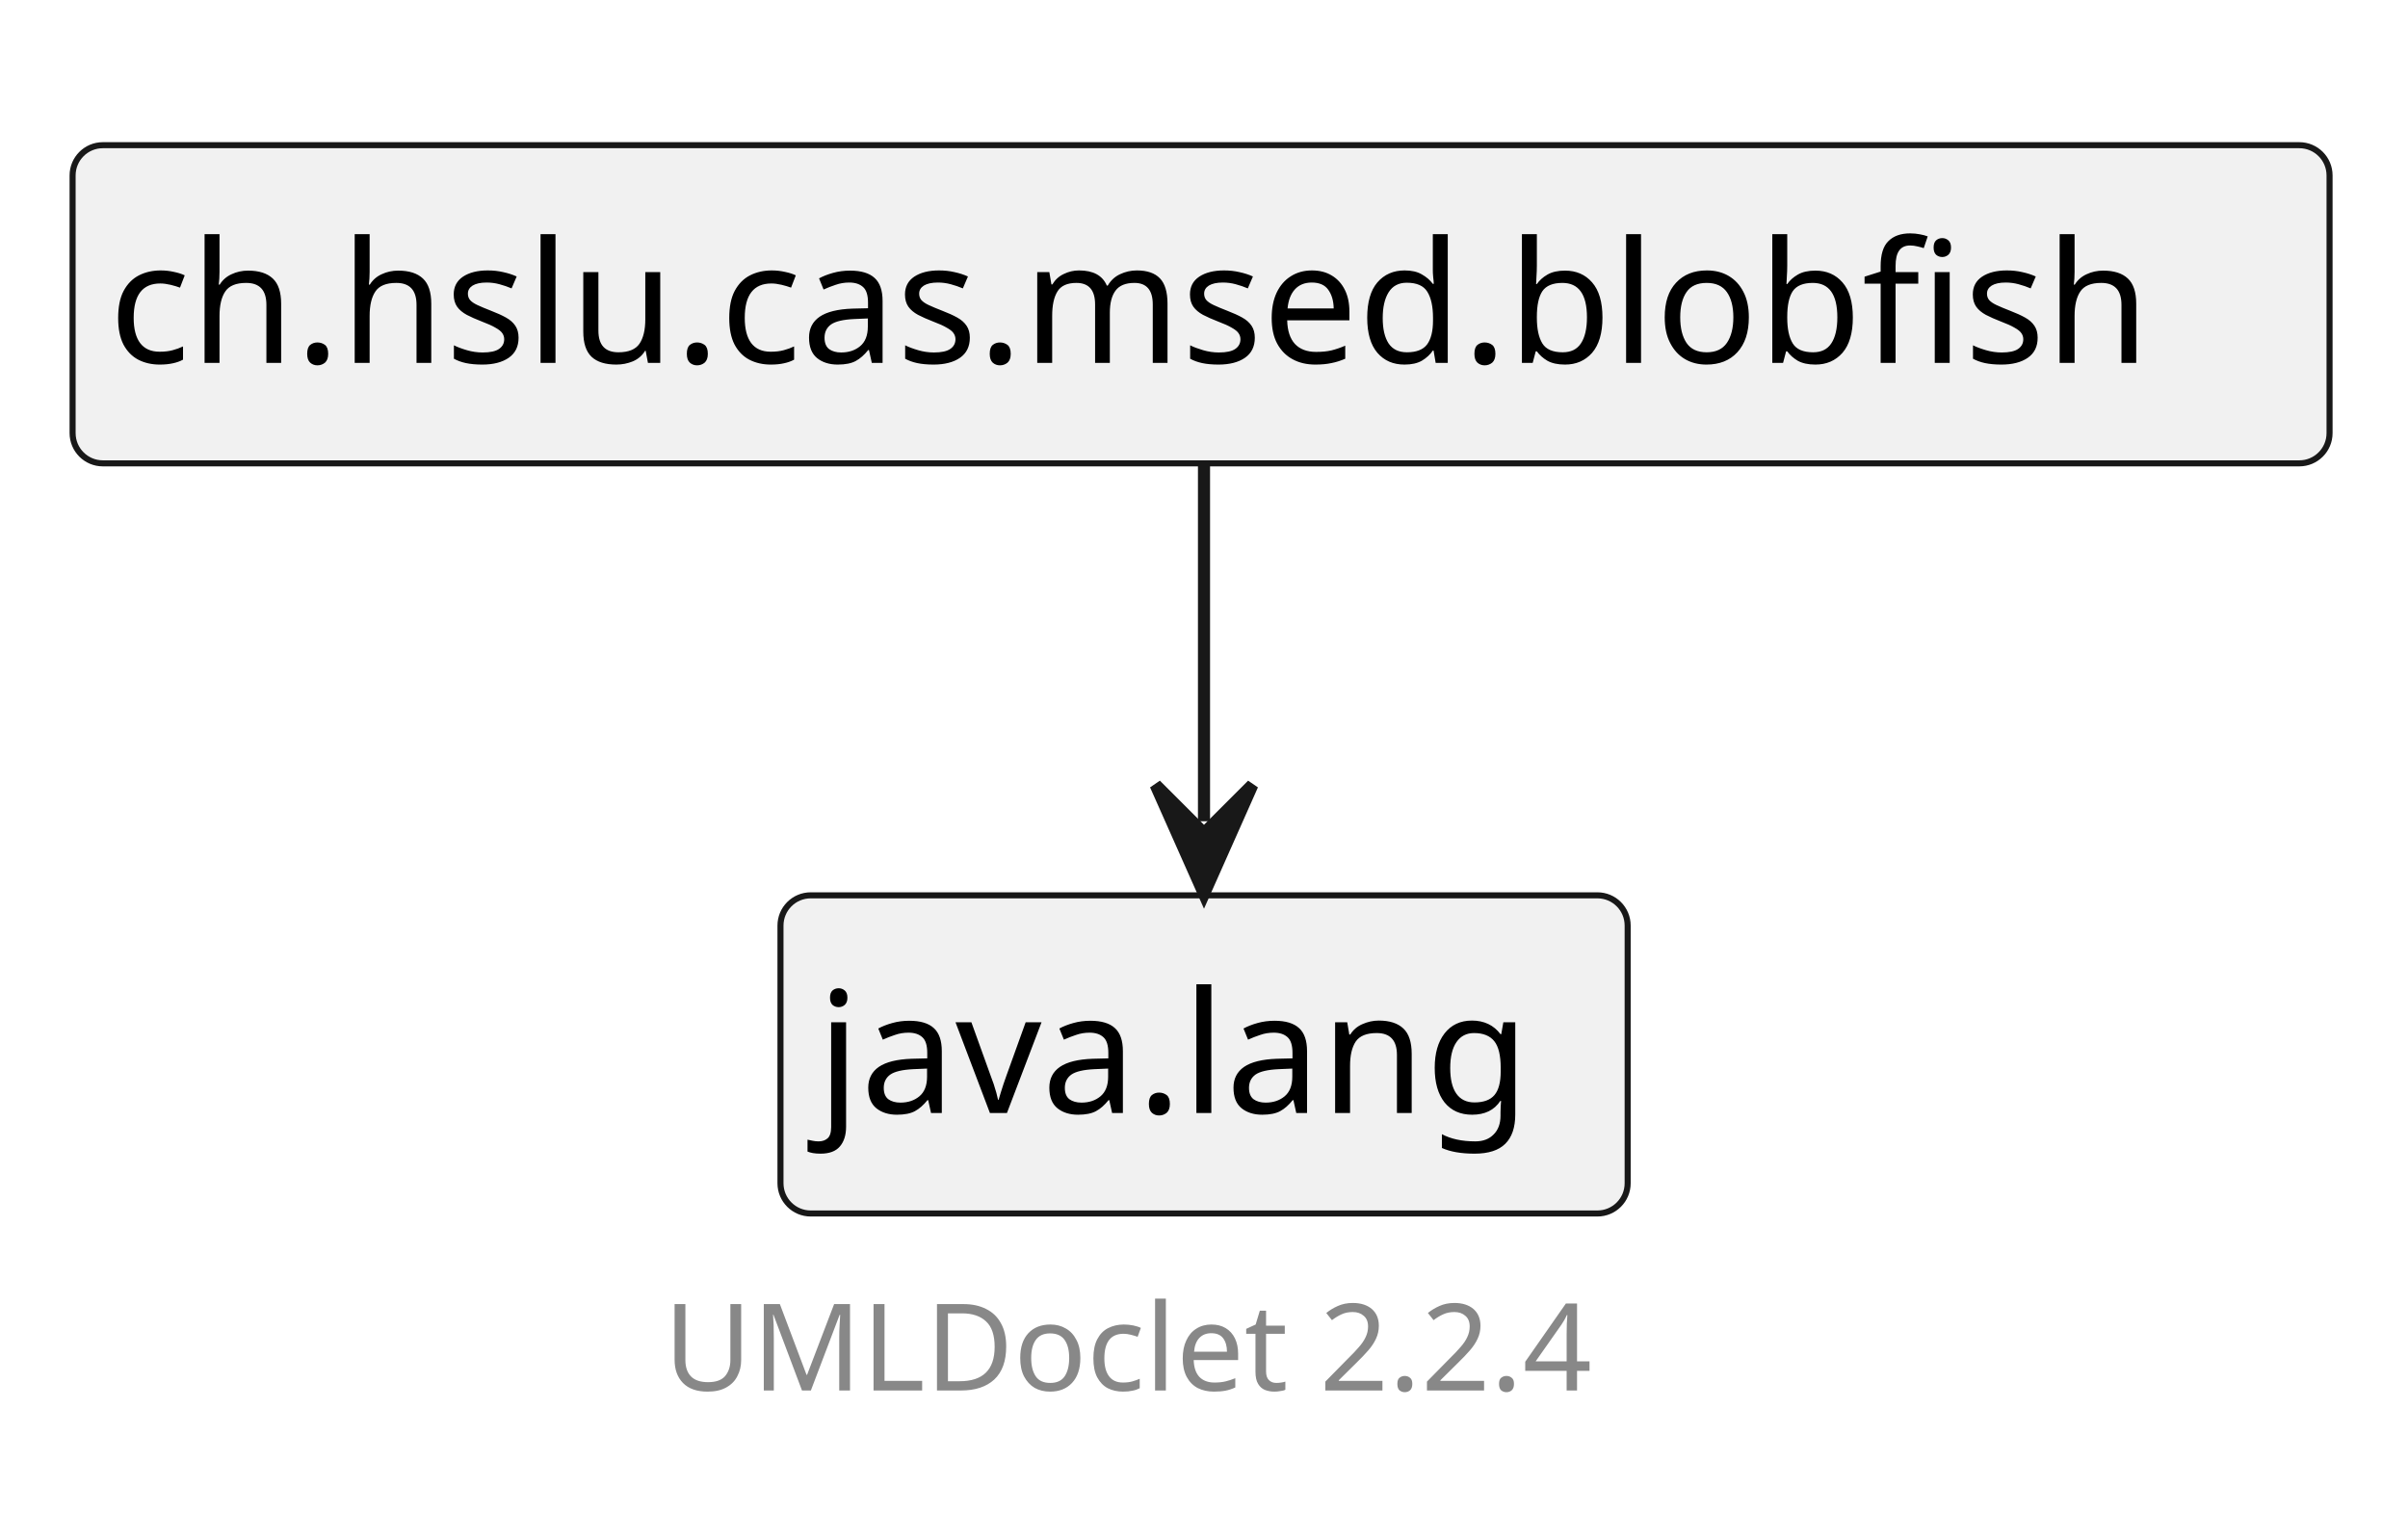
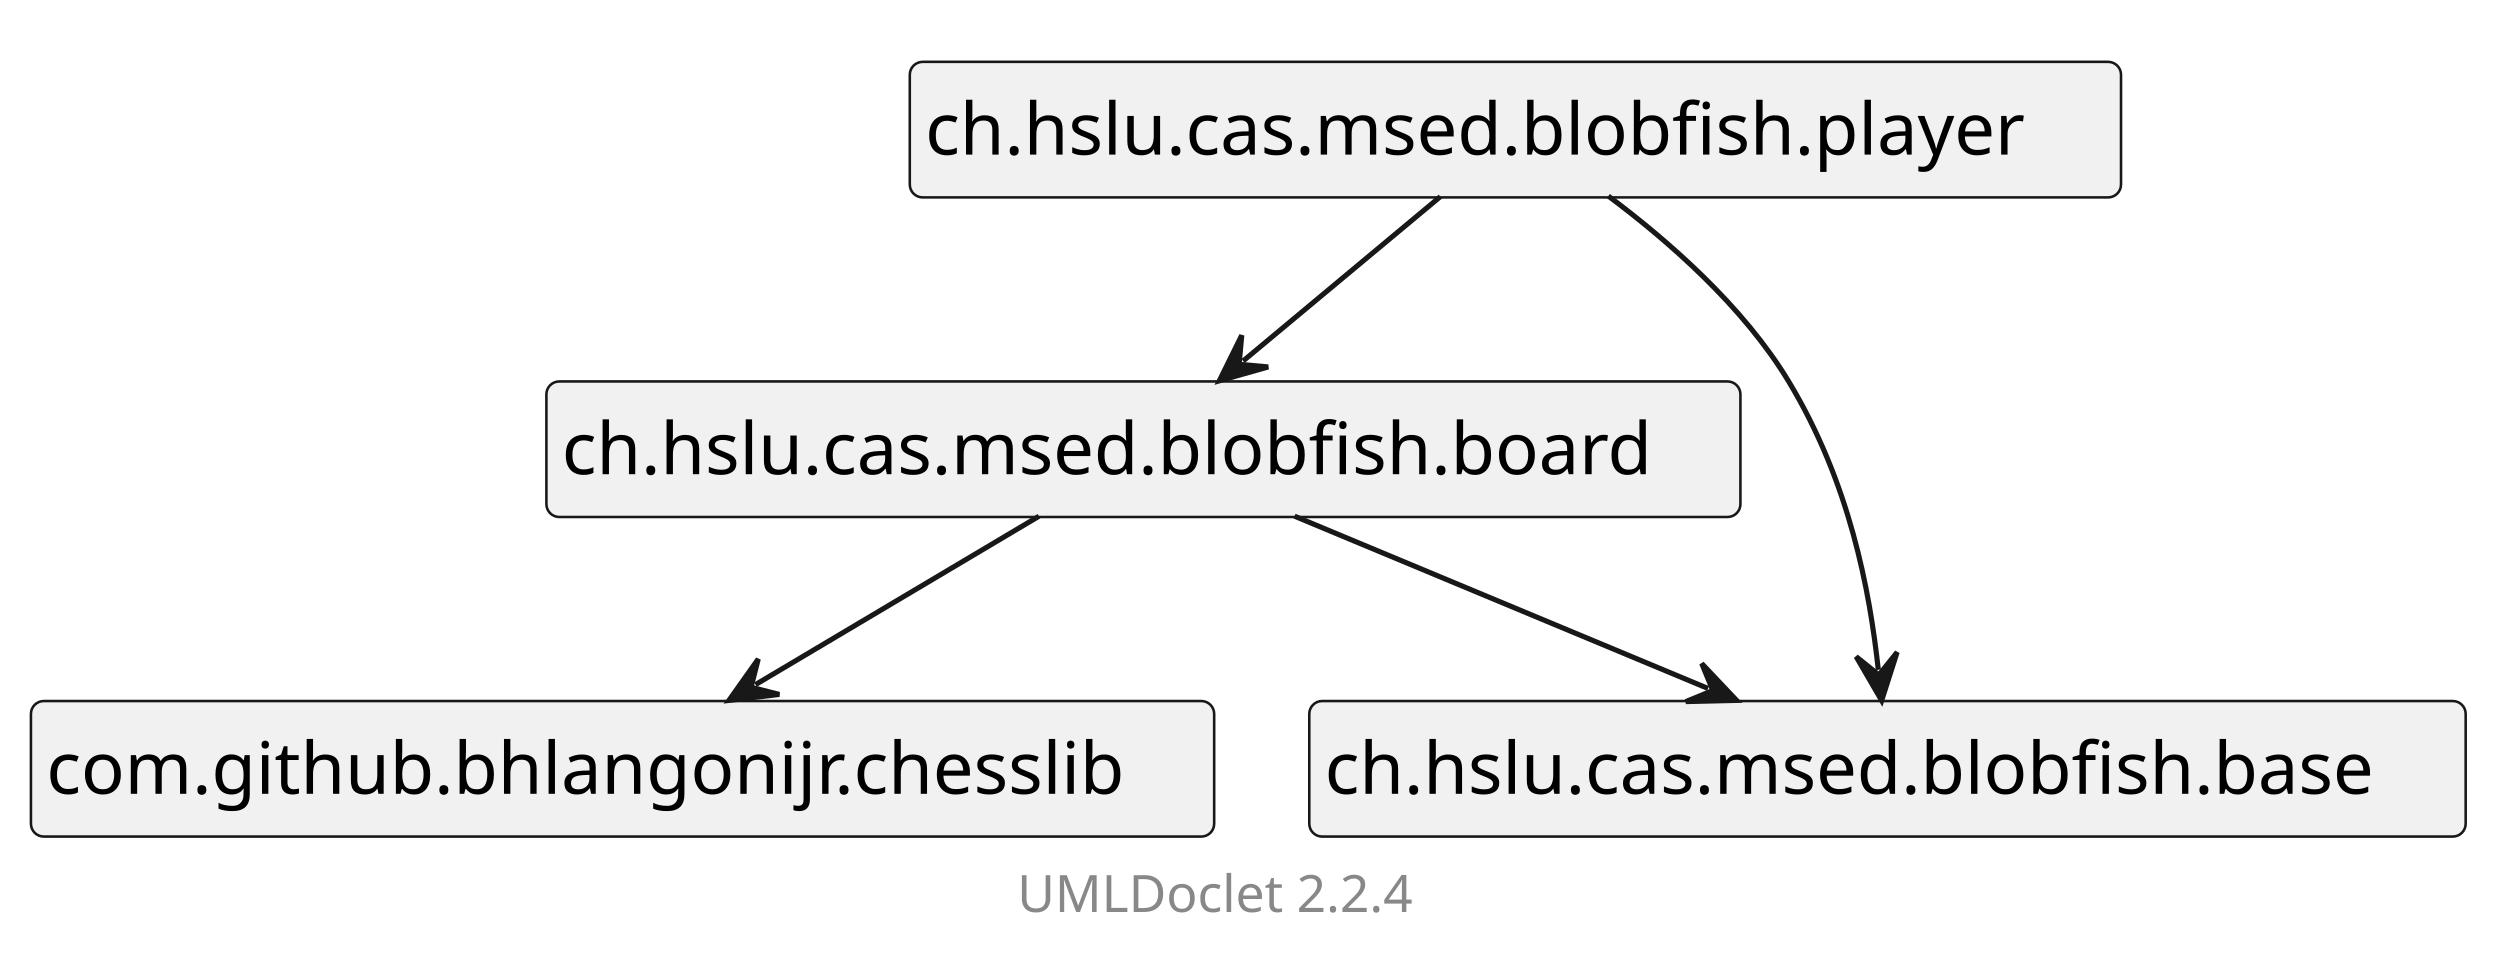
- <svg xmlns="http://www.w3.org/2000/svg" xmlns:xlink="http://www.w3.org/1999/xlink" contentStyleType="text/css" data-diagram-type="CLASS" height="125px" preserveAspectRatio="none" style="width:199px;height:125px;" version="1.1" viewBox="0 0 199 125" width="199px" zoomAndPan="magnify">
+ <svg xmlns="http://www.w3.org/2000/svg" xmlns:xlink="http://www.w3.org/1999/xlink" contentStyleType="text/css" data-diagram-type="CLASS" height="187px" preserveAspectRatio="none" style="width:485px;height:187px;" version="1.1" viewBox="0 0 485 187" width="485px" zoomAndPan="magnify">
  <defs />
  <g>
-     <g class="entity" data-entity="ch.hslu.cas.msed.blobfish" data-source-line="14" data-uid="ent0002" id="entity_ch.hslu.cas.msed.blobfish">
-       <a href="ch/hslu/cas/msed/blobfish/package-summary.html" target="_top" title="ch/hslu/cas/msed/blobfish/package-summary.html" xlink:actuate="onRequest" xlink:href="ch/hslu/cas/msed/blobfish/package-summary.html" xlink:show="new" xlink:title="ch/hslu/cas/msed/blobfish/package-summary.html" xlink:type="simple">
-         <rect fill="#F1F1F1" height="26.297" rx="2.5" ry="2.5" style="stroke:#181818;stroke-width:0.5;" width="186.517" x="6" y="12" />
-         <text fill="#000000" font-family="sans-serif" font-size="14" lengthAdjust="spacing" textLength="180.517" x="9" y="29.995">ch.hslu.cas.msed.blobfish</text>
+     <g class="entity" data-entity="ch.hslu.cas.msed.blobfish.board" data-source-line="14" data-uid="ent0002" id="entity_ch.hslu.cas.msed.blobfish.board">
+       <a href="ch/hslu/cas/msed/blobfish/board/package-summary.html" target="_top" title="ch/hslu/cas/msed/blobfish/board/package-summary.html" xlink:actuate="onRequest" xlink:href="ch/hslu/cas/msed/blobfish/board/package-summary.html" xlink:show="new" xlink:title="ch/hslu/cas/msed/blobfish/board/package-summary.html" xlink:type="simple">
+         <rect fill="#F1F1F1" height="26.297" rx="2.5" ry="2.5" style="stroke:#181818;stroke-width:0.5;" width="231.641" x="106" y="74" />
+         <text fill="#000000" font-family="sans-serif" font-size="14" lengthAdjust="spacing" textLength="225.641" x="109" y="91.995">ch.hslu.cas.msed.blobfish.board</text>
      </a>
    </g>
-     <g class="entity" data-entity="java.lang" data-source-line="14" data-uid="ent0003" id="entity_java.lang">
-       <rect fill="#F1F1F1" height="26.297" rx="2.5" ry="2.5" style="stroke:#181818;stroke-width:0.5;" width="70.012" x="64.5" y="74" />
-       <text fill="#000000" font-family="sans-serif" font-size="14" lengthAdjust="spacing" textLength="64.012" x="67.5" y="91.995">java.lang</text>
+     <g class="entity" data-entity="com.github.bhlangonijr.chesslib" data-source-line="14" data-uid="ent0003" id="entity_com.github.bhlangonijr.chesslib">
+       <rect fill="#F1F1F1" height="26.297" rx="2.5" ry="2.5" style="stroke:#181818;stroke-width:0.5;" width="229.549" x="6" y="136" />
+       <text fill="#000000" font-family="sans-serif" font-size="14" lengthAdjust="spacing" textLength="223.549" x="9" y="153.995">com.github.bhlangonijr.chesslib</text>
    </g>
-     <g class="link" data-entity-1="ch.hslu.cas.msed.blobfish" data-entity-2="java.lang" data-uid="lnk4" id="link_ch.hslu.cas.msed.blobfish_java.lang">
-       <polygon fill="#181818" points="99.5,73.876,103.5,64.876,99.5,68.876,95.5,64.876,99.5,73.876" style="stroke:#181818;stroke-width:1;" />
-       <path d="M99.5,38.142 C99.5,48.552 99.5,57.472 99.5,67.876" fill="none" style="stroke:#181818;stroke-width:1;" />
+     <g class="entity" data-entity="ch.hslu.cas.msed.blobfish.base" data-source-line="15" data-uid="ent0005" id="entity_ch.hslu.cas.msed.blobfish.base">
+       <a href="ch/hslu/cas/msed/blobfish/base/package-summary.html" target="_top" title="ch/hslu/cas/msed/blobfish/base/package-summary.html" xlink:actuate="onRequest" xlink:href="ch/hslu/cas/msed/blobfish/base/package-summary.html" xlink:show="new" xlink:title="ch/hslu/cas/msed/blobfish/base/package-summary.html" xlink:type="simple">
+         <rect fill="#F1F1F1" height="26.297" rx="2.5" ry="2.5" style="stroke:#181818;stroke-width:0.5;" width="224.34" x="254" y="136" />
+         <text fill="#000000" font-family="sans-serif" font-size="14" lengthAdjust="spacing" textLength="218.34" x="257" y="153.995">ch.hslu.cas.msed.blobfish.base</text>
+       </a>
    </g>
-     <g class="footer" data-source-line="26">
-       <text fill="#888888" font-family="sans-serif" font-size="10" lengthAdjust="spacing" textLength="3.179" x="94.411" y="103.282"> </text>
+     <g class="entity" data-entity="ch.hslu.cas.msed.blobfish.player" data-source-line="16" data-uid="ent0007" id="entity_ch.hslu.cas.msed.blobfish.player">
+       <a href="ch/hslu/cas/msed/blobfish/player/package-summary.html" target="_top" title="ch/hslu/cas/msed/blobfish/player/package-summary.html" xlink:actuate="onRequest" xlink:href="ch/hslu/cas/msed/blobfish/player/package-summary.html" xlink:show="new" xlink:title="ch/hslu/cas/msed/blobfish/player/package-summary.html" xlink:type="simple">
+         <rect fill="#F1F1F1" height="26.297" rx="2.5" ry="2.5" style="stroke:#181818;stroke-width:0.5;" width="234.977" x="176.5" y="12" />
+         <text fill="#000000" font-family="sans-serif" font-size="14" lengthAdjust="spacing" textLength="228.977" x="179.5" y="29.995">ch.hslu.cas.msed.blobfish.player</text>
+       </a>
+     </g>
+     <g class="link" data-entity-1="ch.hslu.cas.msed.blobfish.board" data-entity-2="com.github.bhlangonijr.chesslib" data-uid="lnk4" id="link_ch.hslu.cas.msed.blobfish.board_com.github.bhlangonijr.chesslib">
+       <polygon fill="#181818" points="141.409,135.876,151.189,134.719,145.707,133.322,147.103,127.841,141.409,135.876" style="stroke:#181818;stroke-width:1;" />
+       <path d="M201.561,100.142 C184.038,110.552 164.081,122.407 146.567,132.812" fill="none" style="stroke:#181818;stroke-width:1;" />
+     </g>
+     <g class="link" data-entity-1="ch.hslu.cas.msed.blobfish.board" data-entity-2="ch.hslu.cas.msed.blobfish.base" data-uid="lnk6" id="link_ch.hslu.cas.msed.blobfish.board_ch.hslu.cas.msed.blobfish.base">
+       <polygon fill="#181818" points="336.903,135.876,330.134,128.722,332.287,133.953,327.057,136.107,336.903,135.876" style="stroke:#181818;stroke-width:1;" />
+       <path d="M251.141,100.142 C276.124,110.552 306.394,123.164 331.364,133.569" fill="none" style="stroke:#181818;stroke-width:1;" />
+     </g>
+     <g class="link" data-entity-1="ch.hslu.cas.msed.blobfish.player" data-entity-2="ch.hslu.cas.msed.blobfish.base" data-uid="lnk8" id="link_ch.hslu.cas.msed.blobfish.player_ch.hslu.cas.msed.blobfish.base">
+       <polygon fill="#181818" points="365.043,135.903,368.043,126.522,364.501,130.932,360.091,127.39,365.043,135.903" style="stroke:#181818;stroke-width:1;" />
+       <path d="M312.012,38.034 C323.65,46.717 338.211,59.44 347,74 C358.858,93.645 362.716,114.568 364.392,129.938" fill="none" style="stroke:#181818;stroke-width:1;" />
+     </g>
+     <g class="link" data-entity-1="ch.hslu.cas.msed.blobfish.player" data-entity-2="ch.hslu.cas.msed.blobfish.board" data-uid="lnk9" id="link_ch.hslu.cas.msed.blobfish.player_ch.hslu.cas.msed.blobfish.board">
+       <polygon fill="#181818" points="236.549,73.876,246.023,71.187,240.39,70.675,240.902,65.042,236.549,73.876" style="stroke:#181818;stroke-width:1;" />
+       <path d="M279.43,38.142 C266.938,48.552 253.643,59.63 241.158,70.035" fill="none" style="stroke:#181818;stroke-width:1;" />
+     </g>
+     <g class="footer" data-source-line="33">
+       <text fill="#888888" font-family="sans-serif" font-size="10" lengthAdjust="spacing" textLength="3.179" x="236.911" y="165.282"> </text>
      <a href="https://github.com/talsma-ict/umldoclet" target="_top" title="https://github.com/talsma-ict/umldoclet" xlink:actuate="onRequest" xlink:href="https://github.com/talsma-ict/umldoclet" xlink:show="new" xlink:title="https://github.com/talsma-ict/umldoclet" xlink:type="simple">
-         <text fill="#888888" font-family="sans-serif" font-size="10" lengthAdjust="spacing" textLength="82.31" x="54.845" y="114.923">UMLDoclet 2.2.4</text>
+         <text fill="#888888" font-family="sans-serif" font-size="10" lengthAdjust="spacing" textLength="82.31" x="197.345" y="176.923">UMLDoclet 2.2.4</text>
      </a>
    </g>
  </g>
</svg>
